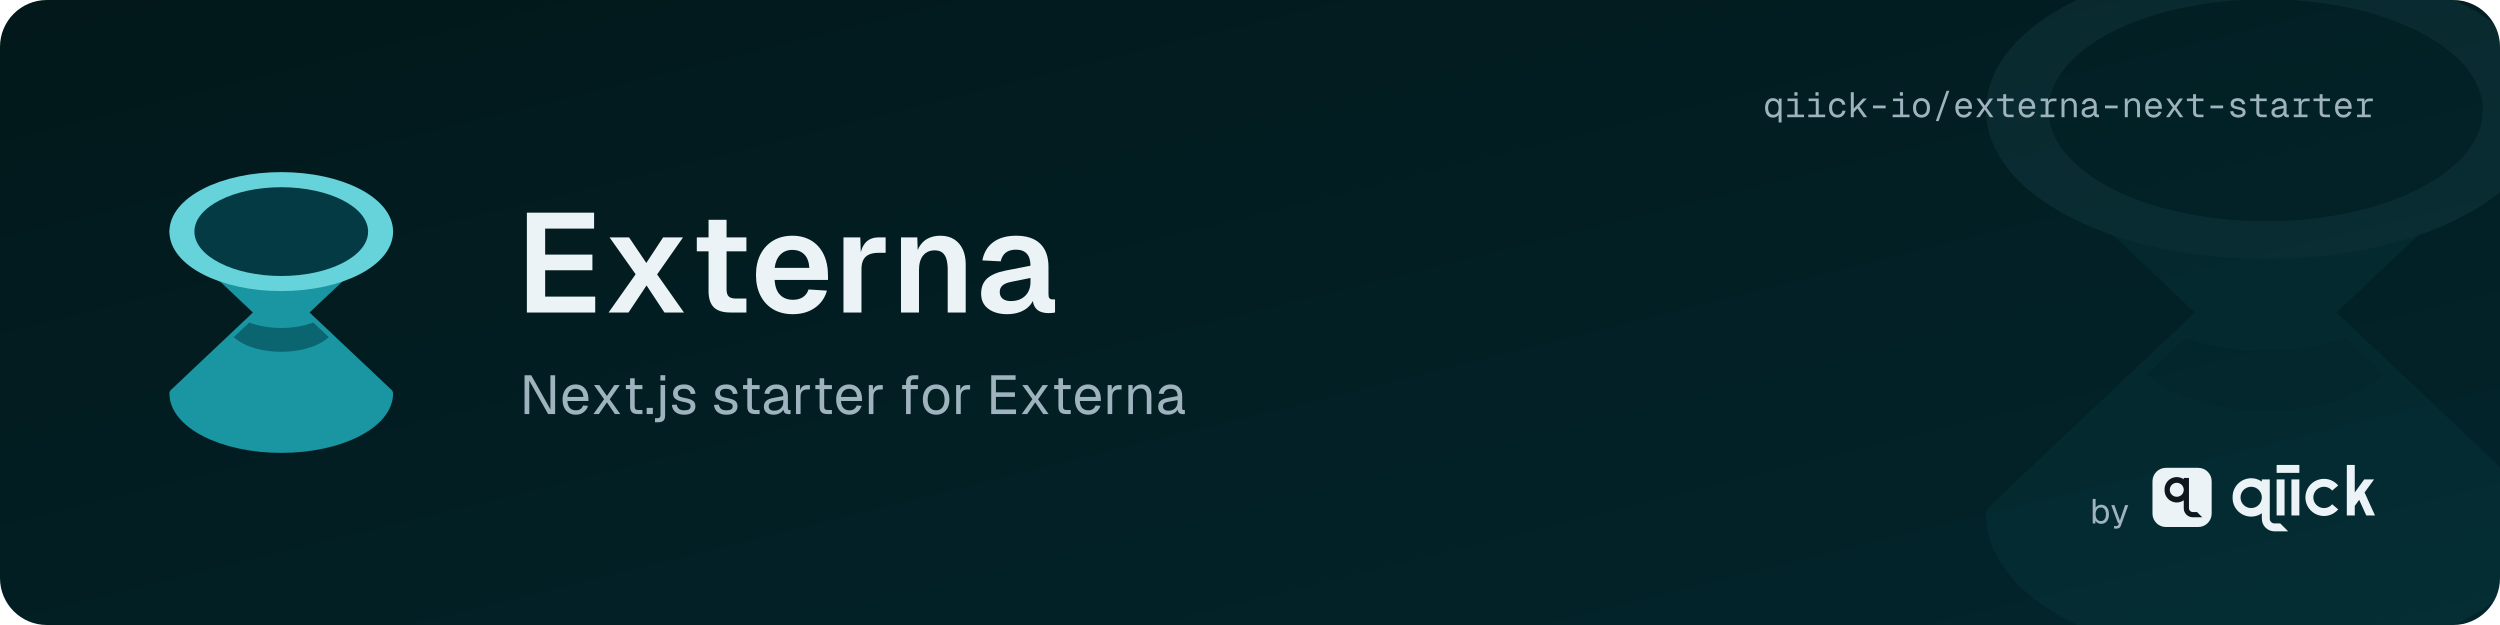
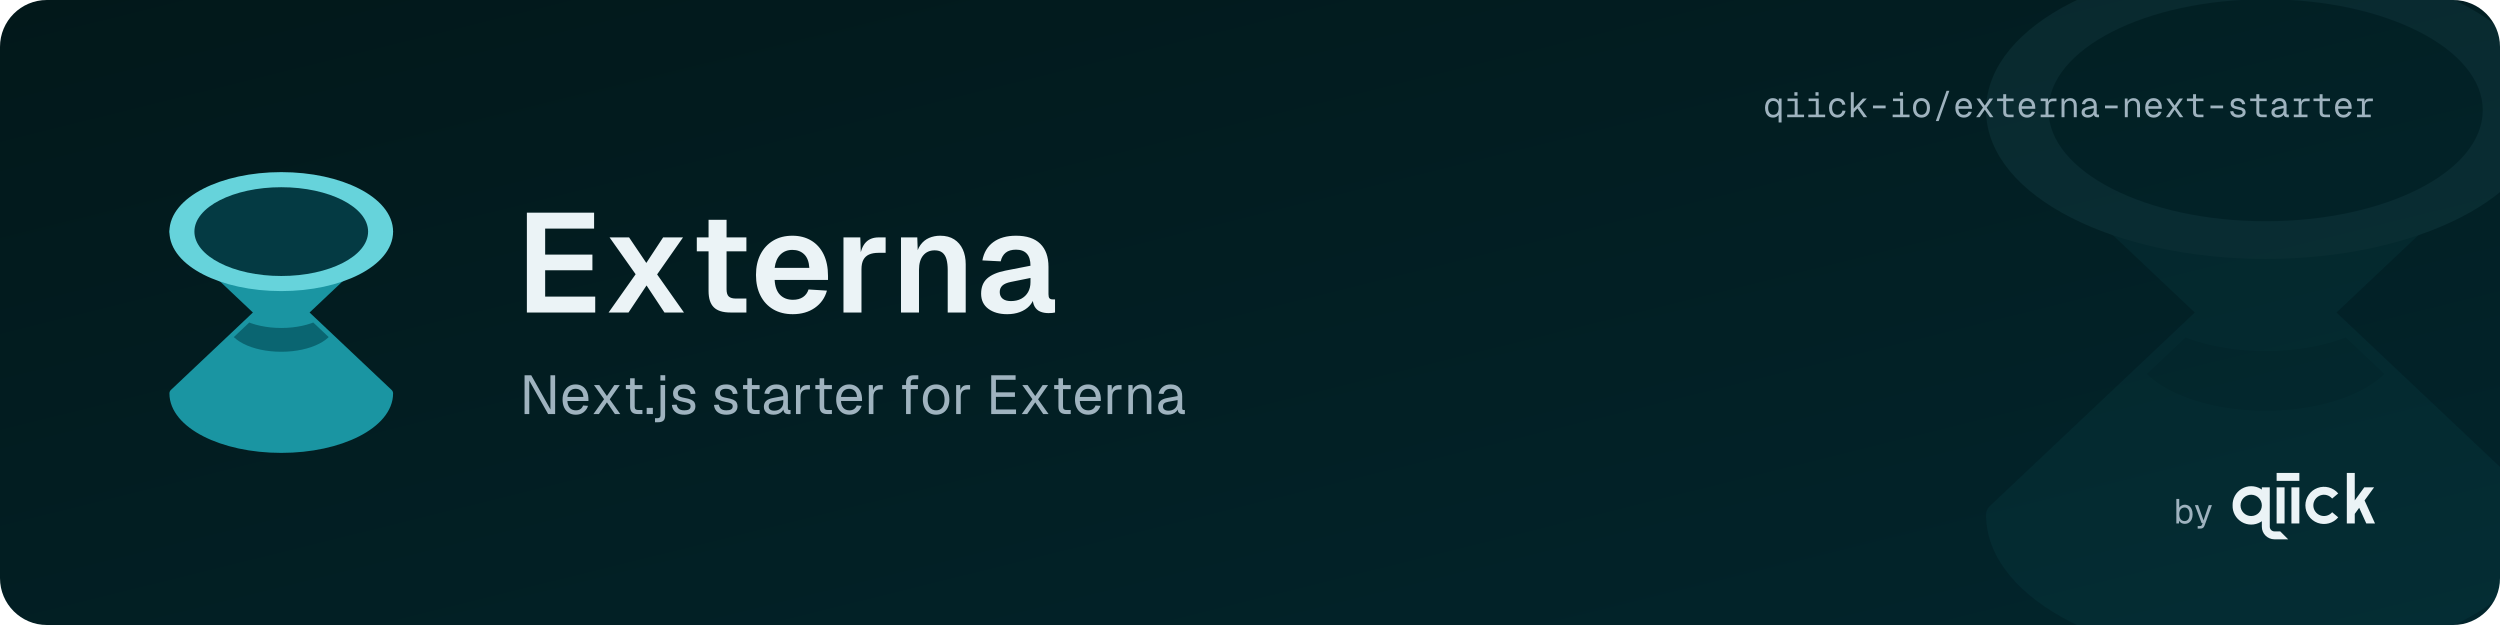
<svg xmlns="http://www.w3.org/2000/svg" width="1280" height="320" viewBox="0 0 1280 320" role="img" aria-label="Externa: Next.js starter for Externa">
  <defs>
    <linearGradient id="bgexternanextstarterdark" x1="0" y1="0" x2="1" y2="1">
      <stop offset="0" stop-color="#02181A" />
      <stop offset="1" stop-color="#02252C" />
    </linearGradient>
    <clipPath id="cexternanextstarterdark">
      <rect width="1280" height="320" rx="24" />
    </clipPath>
  </defs>
  <g clip-path="url(#cexternanextstarterdark)">
    <rect width="1280" height="320" fill="url(#bgexternanextstarterdark)" />
    <g opacity="0.07">
      <g transform="translate(960 -40) scale(0.78125)">
        <g transform="translate(6.51 6.51) scale(0.9746)">
          <defs>
            <clipPath id="wexternadark3wexternanextstarterdark">
              <path stroke-width="16" d="M76 120L220 256V256L76 392A180 92 0 0 0 436 392L292 256V256L436 120Z" />
            </clipPath>
          </defs>
          <path fill="#1A95A2" stroke="#1A95A2" stroke-width="16" stroke-linejoin="round" d="M76 120L220 256V256L76 392A180 92 0 0 0 436 392L292 256V256L436 120Z" />
          <g clip-path="url(#wexternadark3wexternanextstarterdark)">
            <path fill="#0A6571" d="M166 236A90 46 0 0 0 346 236V276A90 46 0 0 1 166 276Z" />
          </g>
          <path fill="#66D3DB" stroke="#66D3DB" stroke-width="16" stroke-linejoin="round" d="M76 120A180 92 0 1 1 436 120A180 92 0 1 1 76 120Z" />
          <path fill="#043A43" d="M110 120A146 74.62 0 1 1 402 120A146 74.62 0 1 1 110 120Z" />
        </g>
      </g>
    </g>
    <g transform="translate(64 80) scale(0.3125)">
      <g transform="translate(6.51 6.51) scale(0.9746)">
        <defs>
          <clipPath id="wexternadark3mexternanextstarterdark">
            <path stroke-width="16" d="M76 120L220 256V256L76 392A180 92 0 0 0 436 392L292 256V256L436 120Z" />
          </clipPath>
        </defs>
        <path fill="#1A95A2" stroke="#1A95A2" stroke-width="16" stroke-linejoin="round" d="M76 120L220 256V256L76 392A180 92 0 0 0 436 392L292 256V256L436 120Z" />
        <g clip-path="url(#wexternadark3mexternanextstarterdark)">
          <path fill="#0A6571" d="M166 236A90 46 0 0 0 346 236V276A90 46 0 0 1 166 276Z" />
        </g>
        <path fill="#66D3DB" stroke="#66D3DB" stroke-width="16" stroke-linejoin="round" d="M76 120A180 92 0 1 1 436 120A180 92 0 1 1 76 120Z" />
        <path fill="#043A43" d="M110 120A146 74.62 0 1 1 402 120A146 74.62 0 1 1 110 120Z" />
      </g>
    </g>
    <path fill="#EBF3F6" d="M269.76 160.0V108.88H304.176V117.031H279.12V130.35H303.312V138.386H279.12V151.849H304.752V160.0ZM311.606 160.0 325.445 140.416 312.096 121.552H322.09L330.917 134.627L339.514 121.552H349.709L336.447 140.502L350.184 160.0H340.19L331.032 146.147L321.802 160.0ZM373.915 160.0Q368.184 160.0 365.484 157.35Q362.784 154.701 362.784 148.998V112.538H372V148.105Q372 150.813 373.167 151.835Q374.333 152.857 376.738 152.857H382.152V160.0ZM356.765 128.694V121.552H382.152V128.694ZM405.883 160.864Q400.138 160.864 395.911 158.387Q391.685 155.91 389.374 151.382Q387.062 146.853 387.062 140.776Q387.062 134.699 389.374 130.206Q391.685 125.714 395.868 123.201Q400.051 120.688 405.71 120.688Q411.197 120.688 415.315 123.143Q419.434 125.598 421.687 130.206Q423.941 134.814 423.941 141.28V143.339H396.624Q396.898 148.422 399.382 150.957Q401.866 153.491 405.998 153.491Q409.08 153.491 411.118 152.116Q413.155 150.741 413.976 148.206L423.394 148.797Q421.853 154.37 417.195 157.617Q412.536 160.864 405.883 160.864ZM396.624 137.147H414.379Q414.091 132.467 411.737 130.206Q409.382 127.946 405.71 127.946Q402.01 127.946 399.598 130.314Q397.186 132.683 396.624 137.147ZM431.861 160.0V121.552H440.472L440.818 132.237L440.069 132.05Q440.933 126.52 443.331 124.036Q445.728 121.552 449.875 121.552H453.447V129.443H449.861Q446.895 129.443 444.958 130.315Q443.021 131.186 442.049 133.022Q441.077 134.858 441.077 137.853V160.0ZM461.309 160.0V121.552H469.647L470.007 132.338L468.883 131.891Q469.488 127.874 471.274 125.418Q473.059 122.963 475.673 121.826Q478.287 120.688 481.383 120.688Q485.631 120.688 488.532 122.546Q491.434 124.403 492.939 127.679Q494.443 130.955 494.443 135.275V160.0H485.227V138.242Q485.227 135.002 484.601 132.762Q483.974 130.523 482.506 129.35Q481.037 128.176 478.56 128.176Q474.859 128.176 472.692 130.761Q470.525 133.346 470.525 138.242V160.0ZM515.683 160.864Q509.693 160.864 506.014 158.099Q502.334 155.334 502.334 150.381Q502.334 145.37 505.43 142.576Q508.526 139.782 514.819 138.544L527.606 136.053Q527.606 131.949 525.727 129.89Q523.848 127.83 520.205 127.83Q516.85 127.83 514.935 129.364Q513.019 130.898 512.357 133.806L502.982 133.331Q504.091 127.269 508.562 123.978Q513.034 120.688 520.205 120.688Q528.413 120.688 532.618 124.814Q536.823 128.939 536.823 136.643V150.654Q536.823 152.181 537.348 152.735Q537.874 153.29 538.954 153.29H540.178V160.0Q539.746 160.13 538.781 160.223Q537.816 160.317 536.837 160.317Q534.446 160.317 532.582 159.532Q530.717 158.747 529.68 156.868Q528.643 154.989 528.643 151.677L529.478 152.224Q528.859 154.758 526.973 156.724Q525.086 158.69 522.192 159.777Q519.298 160.864 515.683 160.864ZM517.584 154.154Q520.651 154.154 522.89 152.951Q525.13 151.749 526.368 149.567Q527.606 147.386 527.606 144.477V142.317L517.642 144.333Q514.589 144.938 513.228 146.212Q511.867 147.486 511.867 149.517Q511.867 151.72 513.358 152.937Q514.848 154.154 517.584 154.154Z" />
    <path fill="#9FB3BF" d="M268.576 212.0V192.12H271.992L281.82 209.592V192.12H284.228V212.0H280.644L270.984 194.864V212.0ZM294.84 212.336Q292.74 212.336 291.214 211.384Q289.688 210.432 288.862 208.682Q288.036 206.932 288.036 204.58Q288.036 202.228 288.862 200.492Q289.688 198.756 291.186 197.79Q292.684 196.824 294.728 196.824Q296.66 196.824 298.144 197.734Q299.628 198.644 300.454 200.38Q301.28 202.116 301.28 204.608V205.308H290.5Q290.64 207.688 291.774 208.892Q292.908 210.096 294.84 210.096Q296.296 210.096 297.234 209.41Q298.172 208.724 298.536 207.604L301.056 207.8Q300.468 209.788 298.83 211.062Q297.192 212.336 294.84 212.336ZM290.5 203.236H298.704Q298.536 201.08 297.458 200.072Q296.38 199.064 294.728 199.064Q293.02 199.064 291.914 200.114Q290.808 201.164 290.5 203.236ZM303.828 212.0 309.288 204.384 304.108 197.16H306.852L310.744 202.76L314.524 197.16H317.324L312.2 204.44L317.576 212.0H314.832L310.744 206.008L306.628 212.0ZM326.564 212.0Q324.548 212.0 323.582 211.076Q322.616 210.152 322.616 208.192V193.688H324.968V208.136Q324.968 209.144 325.416 209.536Q325.864 209.928 326.788 209.928H328.916V212.0ZM320.432 199.232V197.16H328.916V199.232ZM331.1 212.0V208.836H334.264V212.0ZM335.356 216.2V214.128H336.56Q337.288 214.128 337.736 213.778Q338.184 213.428 338.184 212.504V197.16H340.536V212.616Q340.536 214.576 339.668 215.388Q338.8 216.2 336.784 216.2ZM338.128 194.836V192.092H340.592V194.836ZM350.42 212.336Q348.376 212.336 346.99 211.692Q345.604 211.048 344.862 209.914Q344.12 208.78 344.008 207.324L346.472 207.156Q346.696 208.5 347.578 209.298Q348.46 210.096 350.42 210.096Q351.932 210.096 352.758 209.606Q353.584 209.116 353.584 208.024Q353.584 207.436 353.318 207.044Q353.052 206.652 352.268 206.358Q351.484 206.064 349.972 205.784Q347.9 205.392 346.724 204.804Q345.548 204.216 345.072 203.376Q344.596 202.536 344.596 201.36Q344.596 199.372 346.066 198.098Q347.536 196.824 350.224 196.824Q352.184 196.824 353.43 197.51Q354.676 198.196 355.32 199.288Q355.964 200.38 356.104 201.584L353.64 201.752Q353.584 201.052 353.22 200.436Q352.856 199.82 352.128 199.442Q351.4 199.064 350.168 199.064Q348.572 199.064 347.816 199.68Q347.06 200.296 347.06 201.248Q347.06 201.976 347.354 202.438Q347.648 202.9 348.39 203.194Q349.132 203.488 350.42 203.712Q352.604 204.076 353.836 204.636Q355.068 205.196 355.558 206.022Q356.048 206.848 356.048 208.024Q356.048 210.068 354.466 211.202Q352.884 212.336 350.42 212.336ZM371.98 212.336Q369.936 212.336 368.55 211.692Q367.164 211.048 366.422 209.914Q365.68 208.78 365.568 207.324L368.032 207.156Q368.256 208.5 369.138 209.298Q370.02 210.096 371.98 210.096Q373.492 210.096 374.318 209.606Q375.144 209.116 375.144 208.024Q375.144 207.436 374.878 207.044Q374.612 206.652 373.828 206.358Q373.044 206.064 371.532 205.784Q369.46 205.392 368.284 204.804Q367.108 204.216 366.632 203.376Q366.156 202.536 366.156 201.36Q366.156 199.372 367.626 198.098Q369.096 196.824 371.784 196.824Q373.744 196.824 374.99 197.51Q376.236 198.196 376.88 199.288Q377.524 200.38 377.664 201.584L375.2 201.752Q375.144 201.052 374.78 200.436Q374.416 199.82 373.688 199.442Q372.96 199.064 371.728 199.064Q370.132 199.064 369.376 199.68Q368.62 200.296 368.62 201.248Q368.62 201.976 368.914 202.438Q369.208 202.9 369.95 203.194Q370.692 203.488 371.98 203.712Q374.164 204.076 375.396 204.636Q376.628 205.196 377.118 206.022Q377.608 206.848 377.608 208.024Q377.608 210.068 376.026 211.202Q374.444 212.336 371.98 212.336ZM386.568 212.0Q384.552 212.0 383.586 211.076Q382.62 210.152 382.62 208.192V193.688H384.972V208.136Q384.972 209.144 385.42 209.536Q385.868 209.928 386.792 209.928H388.92V212.0ZM380.436 199.232V197.16H388.92V199.232ZM396.116 212.336Q393.82 212.336 392.462 211.272Q391.104 210.208 391.104 208.304Q391.104 206.4 392.224 205.308Q393.344 204.216 395.78 203.768L401.044 202.788Q401.044 200.912 400.162 199.988Q399.28 199.064 397.516 199.064Q395.976 199.064 395.08 199.75Q394.184 200.436 393.848 201.724L391.356 201.528Q391.776 199.428 393.386 198.126Q394.996 196.824 397.516 196.824Q400.372 196.824 401.884 198.434Q403.396 200.044 403.396 202.872V209.004Q403.396 209.508 403.578 209.718Q403.76 209.928 404.18 209.928H404.768V212.0Q404.656 212.028 404.404 212.042Q404.152 212.056 403.872 212.056Q402.864 212.056 402.234 211.734Q401.604 211.412 401.324 210.726Q401.044 210.04 401.044 208.92L401.324 208.976Q401.128 209.928 400.372 210.698Q399.616 211.468 398.496 211.902Q397.376 212.336 396.116 212.336ZM396.34 210.264Q397.824 210.264 398.874 209.69Q399.924 209.116 400.484 208.122Q401.044 207.128 401.044 205.896V204.832L396.228 205.728Q394.716 206.008 394.142 206.582Q393.568 207.156 393.568 208.08Q393.568 209.116 394.31 209.69Q395.052 210.264 396.34 210.264ZM407.54 212.0V197.16H409.612L409.724 200.912L409.5 200.828Q409.78 198.924 410.718 198.042Q411.656 197.16 413.224 197.16H414.68V199.4H413.252Q412.132 199.4 411.39 199.806Q410.648 200.212 410.27 201.01Q409.892 201.808 409.892 203.04V212.0ZM423.584 212.0Q421.568 212.0 420.602 211.076Q419.636 210.152 419.636 208.192V193.688H421.988V208.136Q421.988 209.144 422.436 209.536Q422.884 209.928 423.808 209.928H425.936V212.0ZM417.452 199.232V197.16H425.936V199.232ZM434.924 212.336Q432.824 212.336 431.298 211.384Q429.772 210.432 428.946 208.682Q428.12 206.932 428.12 204.58Q428.12 202.228 428.946 200.492Q429.772 198.756 431.27 197.79Q432.768 196.824 434.812 196.824Q436.744 196.824 438.228 197.734Q439.712 198.644 440.538 200.38Q441.364 202.116 441.364 204.608V205.308H430.584Q430.724 207.688 431.858 208.892Q432.992 210.096 434.924 210.096Q436.38 210.096 437.318 209.41Q438.256 208.724 438.62 207.604L441.14 207.8Q440.552 209.788 438.914 211.062Q437.276 212.336 434.924 212.336ZM430.584 203.236H438.788Q438.62 201.08 437.542 200.072Q436.464 199.064 434.812 199.064Q433.104 199.064 431.998 200.114Q430.892 201.164 430.584 203.236ZM444.836 212.0V197.16H446.908L447.02 200.912L446.796 200.828Q447.076 198.924 448.014 198.042Q448.952 197.16 450.52 197.16H451.976V199.4H450.548Q449.428 199.4 448.686 199.806Q447.944 200.212 447.566 201.01Q447.188 201.808 447.188 203.04V212.0ZM463.904 212.0V195.816Q463.904 194.164 464.856 193.142Q465.808 192.12 467.824 192.12H470.176V194.192H467.992Q467.124 194.192 466.69 194.668Q466.256 195.144 466.256 195.984V212.0ZM461.888 199.232V197.16H469.98V199.232ZM479.304 212.336Q477.26 212.336 475.72 211.384Q474.18 210.432 473.34 208.682Q472.5 206.932 472.5 204.58Q472.5 202.2 473.34 200.464Q474.18 198.728 475.72 197.776Q477.26 196.824 479.304 196.824Q481.348 196.824 482.874 197.776Q484.4 198.728 485.24 200.464Q486.08 202.2 486.08 204.58Q486.08 206.932 485.24 208.682Q484.4 210.432 482.874 211.384Q481.348 212.336 479.304 212.336ZM479.304 210.096Q481.348 210.096 482.482 208.626Q483.616 207.156 483.616 204.58Q483.616 202.004 482.482 200.534Q481.348 199.064 479.304 199.064Q477.26 199.064 476.112 200.534Q474.964 202.004 474.964 204.58Q474.964 207.156 476.112 208.626Q477.26 210.096 479.304 210.096ZM489.552 212.0V197.16H491.624L491.736 200.912L491.512 200.828Q491.792 198.924 492.73 198.042Q493.668 197.16 495.236 197.16H496.692V199.4H495.264Q494.144 199.4 493.402 199.806Q492.66 200.212 492.282 201.01Q491.904 201.808 491.904 203.04V212.0ZM507.5 212.0V192.12H519.988V194.472H509.908V200.884H519.652V203.18H509.908V209.648H520.212V212.0ZM523.124 212.0 528.584 204.384 523.404 197.16H526.148L530.04 202.76L533.82 197.16H536.62L531.496 204.44L536.872 212.0H534.128L530.04 206.008L525.924 212.0ZM545.86 212.0Q543.844 212.0 542.878 211.076Q541.912 210.152 541.912 208.192V193.688H544.264V208.136Q544.264 209.144 544.712 209.536Q545.16 209.928 546.084 209.928H548.212V212.0ZM539.728 199.232V197.16H548.212V199.232ZM557.2 212.336Q555.1 212.336 553.574 211.384Q552.048 210.432 551.222 208.682Q550.396 206.932 550.396 204.58Q550.396 202.228 551.222 200.492Q552.048 198.756 553.546 197.79Q555.044 196.824 557.088 196.824Q559.02 196.824 560.504 197.734Q561.988 198.644 562.814 200.38Q563.64 202.116 563.64 204.608V205.308H552.86Q553.0 207.688 554.134 208.892Q555.268 210.096 557.2 210.096Q558.656 210.096 559.594 209.41Q560.532 208.724 560.896 207.604L563.416 207.8Q562.828 209.788 561.19 211.062Q559.552 212.336 557.2 212.336ZM552.86 203.236H561.064Q560.896 201.08 559.818 200.072Q558.74 199.064 557.088 199.064Q555.38 199.064 554.274 200.114Q553.168 201.164 552.86 203.236ZM567.112 212.0V197.16H569.184L569.296 200.912L569.072 200.828Q569.352 198.924 570.29 198.042Q571.228 197.16 572.796 197.16H574.252V199.4H572.824Q571.704 199.4 570.962 199.806Q570.22 200.212 569.842 201.01Q569.464 201.808 569.464 203.04V212.0ZM577.724 212.0V197.16H579.88L579.964 200.94L579.684 200.688Q579.964 199.372 580.664 198.518Q581.364 197.664 582.358 197.244Q583.352 196.824 584.5 196.824Q586.208 196.824 587.314 197.58Q588.42 198.336 588.966 199.61Q589.512 200.884 589.512 202.452V212.0H587.16V203.124Q587.16 201.752 586.838 200.814Q586.516 199.876 585.816 199.386Q585.116 198.896 583.996 198.896Q582.288 198.896 581.182 199.974Q580.076 201.052 580.076 203.124V212.0ZM597.996 212.336Q595.7 212.336 594.342 211.272Q592.984 210.208 592.984 208.304Q592.984 206.4 594.104 205.308Q595.224 204.216 597.66 203.768L602.924 202.788Q602.924 200.912 602.042 199.988Q601.16 199.064 599.396 199.064Q597.856 199.064 596.96 199.75Q596.064 200.436 595.728 201.724L593.236 201.528Q593.656 199.428 595.266 198.126Q596.876 196.824 599.396 196.824Q602.252 196.824 603.764 198.434Q605.276 200.044 605.276 202.872V209.004Q605.276 209.508 605.458 209.718Q605.64 209.928 606.06 209.928H606.648V212.0Q606.536 212.028 606.284 212.042Q606.032 212.056 605.752 212.056Q604.744 212.056 604.114 211.734Q603.484 211.412 603.204 210.726Q602.924 210.04 602.924 208.92L603.204 208.976Q603.008 209.928 602.252 210.698Q601.496 211.468 600.376 211.902Q599.256 212.336 597.996 212.336ZM598.22 210.264Q599.704 210.264 600.754 209.69Q601.804 209.116 602.364 208.122Q602.924 207.128 602.924 205.896V204.832L598.108 205.728Q596.596 206.008 596.022 206.582Q595.448 207.156 595.448 208.08Q595.448 209.116 596.19 209.69Q596.932 210.264 598.22 210.264Z" />
    <path fill="#9FB3BF" d="M912.16 62.7H910.648V57.948L910.864 58.2Q910.702 58.812 910.261 59.262Q909.82 59.712 909.181 59.964Q908.542 60.216 907.804 60.216Q906.382 60.216 905.473 59.514Q904.564 58.812 904.132 57.678Q903.7 56.544 903.7 55.23Q903.7 53.916 904.132 52.782Q904.564 51.648 905.473 50.946Q906.382 50.244 907.804 50.244Q908.92 50.244 909.757 50.82Q910.594 51.396 910.936 52.512L910.72 52.62L910.756 50.46H912.16ZM907.948 58.776Q908.794 58.776 909.397 58.38Q910.0 57.984 910.324 57.192Q910.648 56.4 910.648 55.23Q910.648 54.06 910.315 53.268Q909.982 52.476 909.379 52.08Q908.776 51.684 907.948 51.684Q906.706 51.684 905.995 52.62Q905.284 53.556 905.284 55.23Q905.284 56.904 905.995 57.84Q906.706 58.776 907.948 58.776ZM915.04 60.0V58.668H918.874V51.054L919.612 51.792H915.22V50.46H920.386V58.668H923.68V60.0H920.386H918.874ZM918.73 48.966V47.202H920.314V48.966ZM925.84 60.0V58.668H929.674V51.054L930.412 51.792H926.02V50.46H931.186V58.668H934.48V60.0H931.186H929.674ZM929.53 48.966V47.202H931.114V48.966ZM940.852 60.216Q939.52 60.216 938.53 59.604Q937.54 58.992 937.0 57.867Q936.46 56.742 936.46 55.23Q936.46 53.718 937.0 52.602Q937.54 51.486 938.53 50.865Q939.52 50.244 940.852 50.244Q941.914 50.244 942.742 50.631Q943.57 51.018 944.11 51.756Q944.65 52.494 944.848 53.556L943.264 53.664Q943.048 52.71 942.409 52.197Q941.77 51.684 940.852 51.684Q939.538 51.684 938.791 52.629Q938.044 53.574 938.044 55.23Q938.044 56.886 938.791 57.831Q939.538 58.776 940.852 58.776Q941.77 58.776 942.445 58.236Q943.12 57.696 943.336 56.616L944.92 56.724Q944.722 57.786 944.164 58.569Q943.606 59.352 942.76 59.784Q941.914 60.216 940.852 60.216ZM947.62 60.0V47.22H949.132V55.59L953.776 50.46H955.792L952.03 54.51L955.972 60.0H954.136L951.004 55.536L949.132 57.516V60.0ZM958.96 55.464V54.042H965.44V55.464ZM969.04 60.0V58.668H972.874V51.054L973.612 51.792H969.22V50.46H974.386V58.668H977.68V60.0H974.386H972.874ZM972.73 48.966V47.202H974.314V48.966ZM983.8 60.216Q982.486 60.216 981.505 59.604Q980.524 58.992 979.984 57.867Q979.444 56.742 979.444 55.23Q979.444 53.7 979.984 52.584Q980.524 51.468 981.505 50.856Q982.486 50.244 983.8 50.244Q985.114 50.244 986.095 50.856Q987.076 51.468 987.616 52.584Q988.156 53.7 988.156 55.23Q988.156 56.742 987.616 57.867Q987.076 58.992 986.095 59.604Q985.114 60.216 983.8 60.216ZM983.8 58.776Q985.114 58.776 985.843 57.831Q986.572 56.886 986.572 55.23Q986.572 53.574 985.843 52.629Q985.114 51.684 983.8 51.684Q982.486 51.684 981.757 52.629Q981.028 53.574 981.028 55.23Q981.028 56.886 981.757 57.831Q982.486 58.776 983.8 58.776ZM991.144 61.98 996.616 46.5H998.056L992.584 61.98ZM1005.508 60.216Q1004.158 60.216 1003.177 59.604Q1002.196 58.992 1001.665 57.867Q1001.134 56.742 1001.134 55.23Q1001.134 53.718 1001.665 52.602Q1002.196 51.486 1003.159 50.865Q1004.122 50.244 1005.436 50.244Q1006.678 50.244 1007.632 50.829Q1008.586 51.414 1009.126 52.53Q1009.666 53.646 1009.666 55.248V55.698H1002.718Q1002.808 57.228 1003.537 58.002Q1004.266 58.776 1005.508 58.776Q1006.444 58.776 1007.047 58.335Q1007.65 57.894 1007.884 57.174L1009.504 57.3Q1009.126 58.578 1008.073 59.397Q1007.02 60.216 1005.508 60.216ZM1002.718 54.366H1008.01Q1007.902 52.98 1007.2 52.332Q1006.498 51.684 1005.436 51.684Q1004.338 51.684 1003.627 52.359Q1002.916 53.034 1002.718 54.366ZM1011.772 60.0 1015.282 55.104 1011.952 50.46H1013.716L1016.218 54.06L1018.666 50.46H1020.466L1017.154 55.14L1020.628 60.0H1018.864L1016.218 56.148L1013.572 60.0ZM1028.404 60.0Q1027.018 60.0 1026.334 59.352Q1025.65 58.704 1025.65 57.372V48.228H1027.162V57.372Q1027.162 58.038 1027.468 58.353Q1027.774 58.668 1028.404 58.668H1030.96V60.0ZM1022.5 51.792V50.46H1030.96V51.792ZM1037.908 60.216Q1036.558 60.216 1035.577 59.604Q1034.596 58.992 1034.065 57.867Q1033.534 56.742 1033.534 55.23Q1033.534 53.718 1034.065 52.602Q1034.596 51.486 1035.559 50.865Q1036.522 50.244 1037.836 50.244Q1039.078 50.244 1040.032 50.829Q1040.986 51.414 1041.526 52.53Q1042.066 53.646 1042.066 55.248V55.698H1035.118Q1035.208 57.228 1035.937 58.002Q1036.666 58.776 1037.908 58.776Q1038.844 58.776 1039.447 58.335Q1040.05 57.894 1040.284 57.174L1041.904 57.3Q1041.526 58.578 1040.473 59.397Q1039.42 60.216 1037.908 60.216ZM1035.118 54.366H1040.41Q1040.302 52.98 1039.6 52.332Q1038.898 51.684 1037.836 51.684Q1036.738 51.684 1036.027 52.359Q1035.316 53.034 1035.118 54.366ZM1044.82 60.0V58.668H1048.042L1047.304 59.388V51.054L1048.042 51.792H1044.82V50.46H1048.564L1048.708 53.016L1048.564 52.908Q1048.708 51.666 1049.32 51.063Q1049.932 50.46 1050.958 50.46H1052.92V51.828H1050.976Q1050.274 51.828 1049.797 52.107Q1049.32 52.386 1049.068 52.917Q1048.816 53.448 1048.816 54.24V59.388L1048.096 58.668H1051.84V60.0ZM1055.512 60.0V50.46H1056.898L1056.952 52.89L1056.772 52.728Q1056.952 51.882 1057.429 51.333Q1057.906 50.784 1058.572 50.514Q1059.238 50.244 1059.976 50.244Q1061.074 50.244 1061.803 50.73Q1062.532 51.216 1062.91 52.035Q1063.288 52.854 1063.288 53.862V60.0H1061.776V54.294Q1061.776 52.962 1061.254 52.269Q1060.732 51.576 1059.652 51.576Q1058.914 51.576 1058.32 51.891Q1057.726 52.206 1057.375 52.809Q1057.024 53.412 1057.024 54.294V60.0ZM1068.94 60.216Q1068.04 60.216 1067.32 59.892Q1066.6 59.568 1066.186 58.983Q1065.772 58.398 1065.772 57.624Q1065.772 56.4 1066.501 55.725Q1067.23 55.05 1068.796 54.744L1072.0 54.096Q1072.0 52.872 1071.451 52.278Q1070.902 51.684 1069.876 51.684Q1068.886 51.684 1068.328 52.125Q1067.77 52.566 1067.554 53.394L1065.952 53.268Q1066.222 51.918 1067.239 51.081Q1068.256 50.244 1069.876 50.244Q1071.604 50.244 1072.558 51.279Q1073.512 52.314 1073.512 54.132V58.092Q1073.512 58.416 1073.656 58.542Q1073.8 58.668 1074.088 58.668H1074.7V60.0Q1074.592 60.018 1074.358 60.027Q1074.124 60.036 1073.908 60.036Q1073.296 60.036 1072.873 59.838Q1072.45 59.64 1072.234 59.199Q1072.018 58.758 1072.0 58.056H1072.288Q1072.162 58.668 1071.685 59.163Q1071.208 59.658 1070.488 59.937Q1069.768 60.216 1068.94 60.216ZM1069.084 58.884Q1070.056 58.884 1070.704 58.551Q1071.352 58.218 1071.676 57.615Q1072.0 57.012 1072.0 56.22V55.392L1069.084 55.968Q1068.112 56.148 1067.734 56.517Q1067.356 56.886 1067.356 57.48Q1067.356 58.146 1067.815 58.515Q1068.274 58.884 1069.084 58.884ZM1077.76 55.464V54.042H1084.24V55.464ZM1087.912 60.0V50.46H1089.298L1089.352 52.89L1089.172 52.728Q1089.352 51.882 1089.829 51.333Q1090.306 50.784 1090.972 50.514Q1091.638 50.244 1092.376 50.244Q1093.474 50.244 1094.203 50.73Q1094.932 51.216 1095.31 52.035Q1095.688 52.854 1095.688 53.862V60.0H1094.176V54.294Q1094.176 52.962 1093.654 52.269Q1093.132 51.576 1092.052 51.576Q1091.314 51.576 1090.72 51.891Q1090.126 52.206 1089.775 52.809Q1089.424 53.412 1089.424 54.294V60.0ZM1102.708 60.216Q1101.358 60.216 1100.377 59.604Q1099.396 58.992 1098.865 57.867Q1098.334 56.742 1098.334 55.23Q1098.334 53.718 1098.865 52.602Q1099.396 51.486 1100.359 50.865Q1101.322 50.244 1102.636 50.244Q1103.878 50.244 1104.832 50.829Q1105.786 51.414 1106.326 52.53Q1106.866 53.646 1106.866 55.248V55.698H1099.918Q1100.008 57.228 1100.737 58.002Q1101.466 58.776 1102.708 58.776Q1103.644 58.776 1104.247 58.335Q1104.85 57.894 1105.084 57.174L1106.704 57.3Q1106.326 58.578 1105.273 59.397Q1104.22 60.216 1102.708 60.216ZM1099.918 54.366H1105.21Q1105.102 52.98 1104.4 52.332Q1103.698 51.684 1102.636 51.684Q1101.538 51.684 1100.827 52.359Q1100.116 53.034 1099.918 54.366ZM1108.972 60.0 1112.482 55.104 1109.152 50.46H1110.916L1113.418 54.06L1115.866 50.46H1117.666L1114.354 55.14L1117.828 60.0H1116.064L1113.418 56.148L1110.772 60.0ZM1125.604 60.0Q1124.218 60.0 1123.534 59.352Q1122.85 58.704 1122.85 57.372V48.228H1124.362V57.372Q1124.362 58.038 1124.668 58.353Q1124.974 58.668 1125.604 58.668H1128.16V60.0ZM1119.7 51.792V50.46H1128.16V51.792ZM1131.76 55.464V54.042H1138.24V55.464ZM1145.98 60.216Q1144.738 60.216 1143.838 59.784Q1142.938 59.352 1142.425 58.623Q1141.912 57.894 1141.84 56.994L1143.424 56.886Q1143.568 57.768 1144.207 58.272Q1144.846 58.776 1145.98 58.776Q1147.042 58.776 1147.627 58.47Q1148.212 58.164 1148.212 57.516Q1148.212 57.102 1148.014 56.832Q1147.816 56.562 1147.276 56.373Q1146.736 56.184 1145.692 56.004Q1144.306 55.752 1143.523 55.383Q1142.74 55.014 1142.416 54.456Q1142.092 53.898 1142.092 53.124Q1142.092 52.296 1142.506 51.648Q1142.92 51.0 1143.73 50.622Q1144.54 50.244 1145.71 50.244Q1146.898 50.244 1147.699 50.667Q1148.5 51.09 1148.968 51.783Q1149.436 52.476 1149.58 53.304L1147.996 53.412Q1147.888 52.908 1147.591 52.521Q1147.294 52.134 1146.817 51.909Q1146.34 51.684 1145.692 51.684Q1144.648 51.684 1144.144 52.098Q1143.64 52.512 1143.64 53.124Q1143.64 53.61 1143.874 53.898Q1144.108 54.186 1144.63 54.357Q1145.152 54.528 1146.016 54.672Q1147.492 54.906 1148.302 55.275Q1149.112 55.644 1149.436 56.184Q1149.76 56.724 1149.76 57.516Q1149.76 58.362 1149.265 58.965Q1148.77 59.568 1147.915 59.892Q1147.06 60.216 1145.98 60.216ZM1158.004 60.0Q1156.618 60.0 1155.934 59.352Q1155.25 58.704 1155.25 57.372V48.228H1156.762V57.372Q1156.762 58.038 1157.068 58.353Q1157.374 58.668 1158.004 58.668H1160.56V60.0ZM1152.1 51.792V50.46H1160.56V51.792ZM1166.14 60.216Q1165.24 60.216 1164.52 59.892Q1163.8 59.568 1163.386 58.983Q1162.972 58.398 1162.972 57.624Q1162.972 56.4 1163.701 55.725Q1164.43 55.05 1165.996 54.744L1169.2 54.096Q1169.2 52.872 1168.651 52.278Q1168.102 51.684 1167.076 51.684Q1166.086 51.684 1165.528 52.125Q1164.97 52.566 1164.754 53.394L1163.152 53.268Q1163.422 51.918 1164.439 51.081Q1165.456 50.244 1167.076 50.244Q1168.804 50.244 1169.758 51.279Q1170.712 52.314 1170.712 54.132V58.092Q1170.712 58.416 1170.856 58.542Q1171.0 58.668 1171.288 58.668H1171.9V60.0Q1171.792 60.018 1171.558 60.027Q1171.324 60.036 1171.108 60.036Q1170.496 60.036 1170.073 59.838Q1169.65 59.64 1169.434 59.199Q1169.218 58.758 1169.2 58.056H1169.488Q1169.362 58.668 1168.885 59.163Q1168.408 59.658 1167.688 59.937Q1166.968 60.216 1166.14 60.216ZM1166.284 58.884Q1167.256 58.884 1167.904 58.551Q1168.552 58.218 1168.876 57.615Q1169.2 57.012 1169.2 56.22V55.392L1166.284 55.968Q1165.312 56.148 1164.934 56.517Q1164.556 56.886 1164.556 57.48Q1164.556 58.146 1165.015 58.515Q1165.474 58.884 1166.284 58.884ZM1174.42 60.0V58.668H1177.642L1176.904 59.388V51.054L1177.642 51.792H1174.42V50.46H1178.164L1178.308 53.016L1178.164 52.908Q1178.308 51.666 1178.92 51.063Q1179.532 50.46 1180.558 50.46H1182.52V51.828H1180.576Q1179.874 51.828 1179.397 52.107Q1178.92 52.386 1178.668 52.917Q1178.416 53.448 1178.416 54.24V59.388L1177.696 58.668H1181.44V60.0ZM1190.404 60.0Q1189.018 60.0 1188.334 59.352Q1187.65 58.704 1187.65 57.372V48.228H1189.162V57.372Q1189.162 58.038 1189.468 58.353Q1189.774 58.668 1190.404 58.668H1192.96V60.0ZM1184.5 51.792V50.46H1192.96V51.792ZM1199.908 60.216Q1198.558 60.216 1197.577 59.604Q1196.596 58.992 1196.065 57.867Q1195.534 56.742 1195.534 55.23Q1195.534 53.718 1196.065 52.602Q1196.596 51.486 1197.559 50.865Q1198.522 50.244 1199.836 50.244Q1201.078 50.244 1202.032 50.829Q1202.986 51.414 1203.526 52.53Q1204.066 53.646 1204.066 55.248V55.698H1197.118Q1197.208 57.228 1197.937 58.002Q1198.666 58.776 1199.908 58.776Q1200.844 58.776 1201.447 58.335Q1202.05 57.894 1202.284 57.174L1203.904 57.3Q1203.526 58.578 1202.473 59.397Q1201.42 60.216 1199.908 60.216ZM1197.118 54.366H1202.41Q1202.302 52.98 1201.6 52.332Q1200.898 51.684 1199.836 51.684Q1198.738 51.684 1198.027 52.359Q1197.316 53.034 1197.118 54.366ZM1206.82 60.0V58.668H1210.042L1209.304 59.388V51.054L1210.042 51.792H1206.82V50.46H1210.564L1210.708 53.016L1210.564 52.908Q1210.708 51.666 1211.32 51.063Q1211.932 50.46 1212.958 50.46H1214.92V51.828H1212.976Q1212.274 51.828 1211.797 52.107Q1211.32 52.386 1211.068 52.917Q1210.816 53.448 1210.816 54.24V59.388L1210.096 58.668H1213.84V60.0Z" />
-     <path fill="#9FB3BF" d="M1075.764 268.212Q1074.791 268.212 1074.031 267.779Q1073.271 267.346 1072.864 266.586L1072.811 268.0H1071.467V255.447H1072.952V259.938Q1073.306 259.354 1074.049 258.886Q1074.791 258.417 1075.764 258.417Q1077.001 258.417 1077.903 259.019Q1078.805 259.62 1079.3 260.716Q1079.795 261.812 1079.795 263.315Q1079.795 264.818 1079.3 265.914Q1078.805 267.01 1077.903 267.611Q1077.001 268.212 1075.764 268.212ZM1075.675 266.798Q1076.86 266.798 1077.549 265.861Q1078.239 264.924 1078.239 263.315Q1078.239 261.688 1077.549 260.76Q1076.86 259.832 1075.711 259.832Q1074.844 259.832 1074.225 260.247Q1073.607 260.663 1073.28 261.441Q1072.952 262.219 1072.952 263.315Q1072.952 264.376 1073.28 265.162Q1073.607 265.949 1074.217 266.373Q1074.827 266.798 1075.675 266.798ZM1082.394 270.652V269.344H1083.472Q1083.967 269.344 1084.206 269.193Q1084.444 269.043 1084.568 268.707L1084.904 267.823H1084.391L1080.962 258.63H1082.588L1085.382 266.444L1088.051 258.63H1089.678L1085.877 269.185Q1085.611 269.945 1085.081 270.298Q1084.551 270.652 1083.614 270.652Z" />
-     <g transform="translate(1102.07 239.53)">
-       <rect width="30.3" height="30.3" rx="6.87" fill="#EBF3F6" />
-       <path fill="#0E171E" d="M6.19 11.24A6.25 6.25 0 1 1 18.68 11.24A6.25 6.25 0 1 1 6.19 11.24ZM8.85 11.24A3.58 3.58 0 1 0 16.01 11.24A3.58 3.58 0 1 0 8.85 11.24ZM16.01 5.17H18.68V20.7A1.94 1.94 0 0 0 20.62 22.64H22.81L25.48 25.31H20.62A4.61 4.61 0 0 1 16.01 20.7Z" />
-     </g>
-     <path fill="#EBF3F6" d="M1143.09 254.68A9.52 9.52 0 1 1 1162.12 254.68A9.52 9.52 0 1 1 1143.09 254.68ZM1147.15 254.68A5.45 5.45 0 1 0 1158.06 254.68A5.45 5.45 0 1 0 1147.15 254.68ZM1158.06 245.44H1162.12V265.58A2.4 2.4 0 0 0 1164.52 267.99H1167.48L1171.55 272.05H1164.52A6.47 6.47 0 0 1 1158.06 265.58ZM1165.63 245.44 1169.7 245.44 1169.7 263.92 1165.63 263.92ZM1173.21 245.44 1177.27 245.44 1177.27 263.92 1173.21 263.92ZM1197.17 260.8A9.52 9.52 0 1 1 1197.17 248.56L1194.06 251.18A5.45 5.45 0 1 0 1194.06 258.18ZM1201.57 238.05 1205.64 238.05 1205.64 263.92 1201.57 263.92ZM1203.6 254.92 1210.51 245.44 1215.54 245.44 1203.6 261.83ZM1209.69 250.02 1216 263.92 1211.54 263.92 1206.94 253.8ZM1165.63 238.05 1177.27 238.05 1177.27 242.12 1165.63 242.12Z" />
+     <path fill="#9FB3BF" d="M1118.585 268.212Q1117.613 268.212 1116.853 267.779Q1116.092 267.346 1115.686 266.586L1115.633 268.0H1114.289V255.447H1115.774V259.938Q1116.128 259.354 1116.87 258.886Q1117.613 258.417 1118.585 258.417Q1119.823 258.417 1120.725 259.019Q1121.626 259.62 1122.121 260.716Q1122.616 261.812 1122.616 263.315Q1122.616 264.818 1122.121 265.914Q1121.626 267.01 1120.725 267.611Q1119.823 268.212 1118.585 268.212ZM1118.497 266.798Q1119.682 266.798 1120.371 265.861Q1121.061 264.924 1121.061 263.315Q1121.061 261.688 1120.371 260.76Q1119.682 259.832 1118.532 259.832Q1117.666 259.832 1117.047 260.247Q1116.428 260.663 1116.101 261.441Q1115.774 262.219 1115.774 263.315Q1115.774 264.376 1116.101 265.162Q1116.428 265.949 1117.038 266.373Q1117.648 266.798 1118.497 266.798ZM1125.215 270.652V269.344H1126.294Q1126.789 269.344 1127.028 269.193Q1127.266 269.043 1127.39 268.707L1127.726 267.823H1127.213L1123.783 258.63H1125.41L1128.203 266.444L1130.873 258.63H1132.5L1128.698 269.185Q1128.433 269.945 1127.903 270.298Q1127.372 270.652 1126.435 270.652Z" />
+     <path fill="#EBF3F6" d="M1143.09 258.76A9.52 9.52 0 1 1 1162.12 258.76A9.52 9.52 0 1 1 1143.09 258.76ZM1147.15 258.76A5.45 5.45 0 1 0 1158.06 258.76A5.45 5.45 0 1 0 1147.15 258.76ZM1158.06 249.52H1162.12V269.66A2.4 2.4 0 0 0 1164.52 272.07H1167.48L1171.55 276.13H1164.52A6.47 6.47 0 0 1 1158.06 269.66ZM1165.63 249.52 1169.7 249.52 1169.7 268 1165.63 268ZM1173.21 249.52 1177.27 249.52 1177.27 268 1173.21 268ZM1197.17 264.88A9.52 9.52 0 1 1 1197.17 252.64L1194.06 255.26A5.45 5.45 0 1 0 1194.06 262.26ZM1201.57 242.13 1205.64 242.13 1205.64 268 1201.57 268ZM1203.6 259 1210.51 249.52 1215.54 249.52 1203.6 265.91ZM1209.69 254.1 1216 268 1211.54 268 1206.94 257.88ZM1165.63 242.13 1177.27 242.13 1177.27 246.2 1165.63 246.2Z" />
  </g>
</svg>
